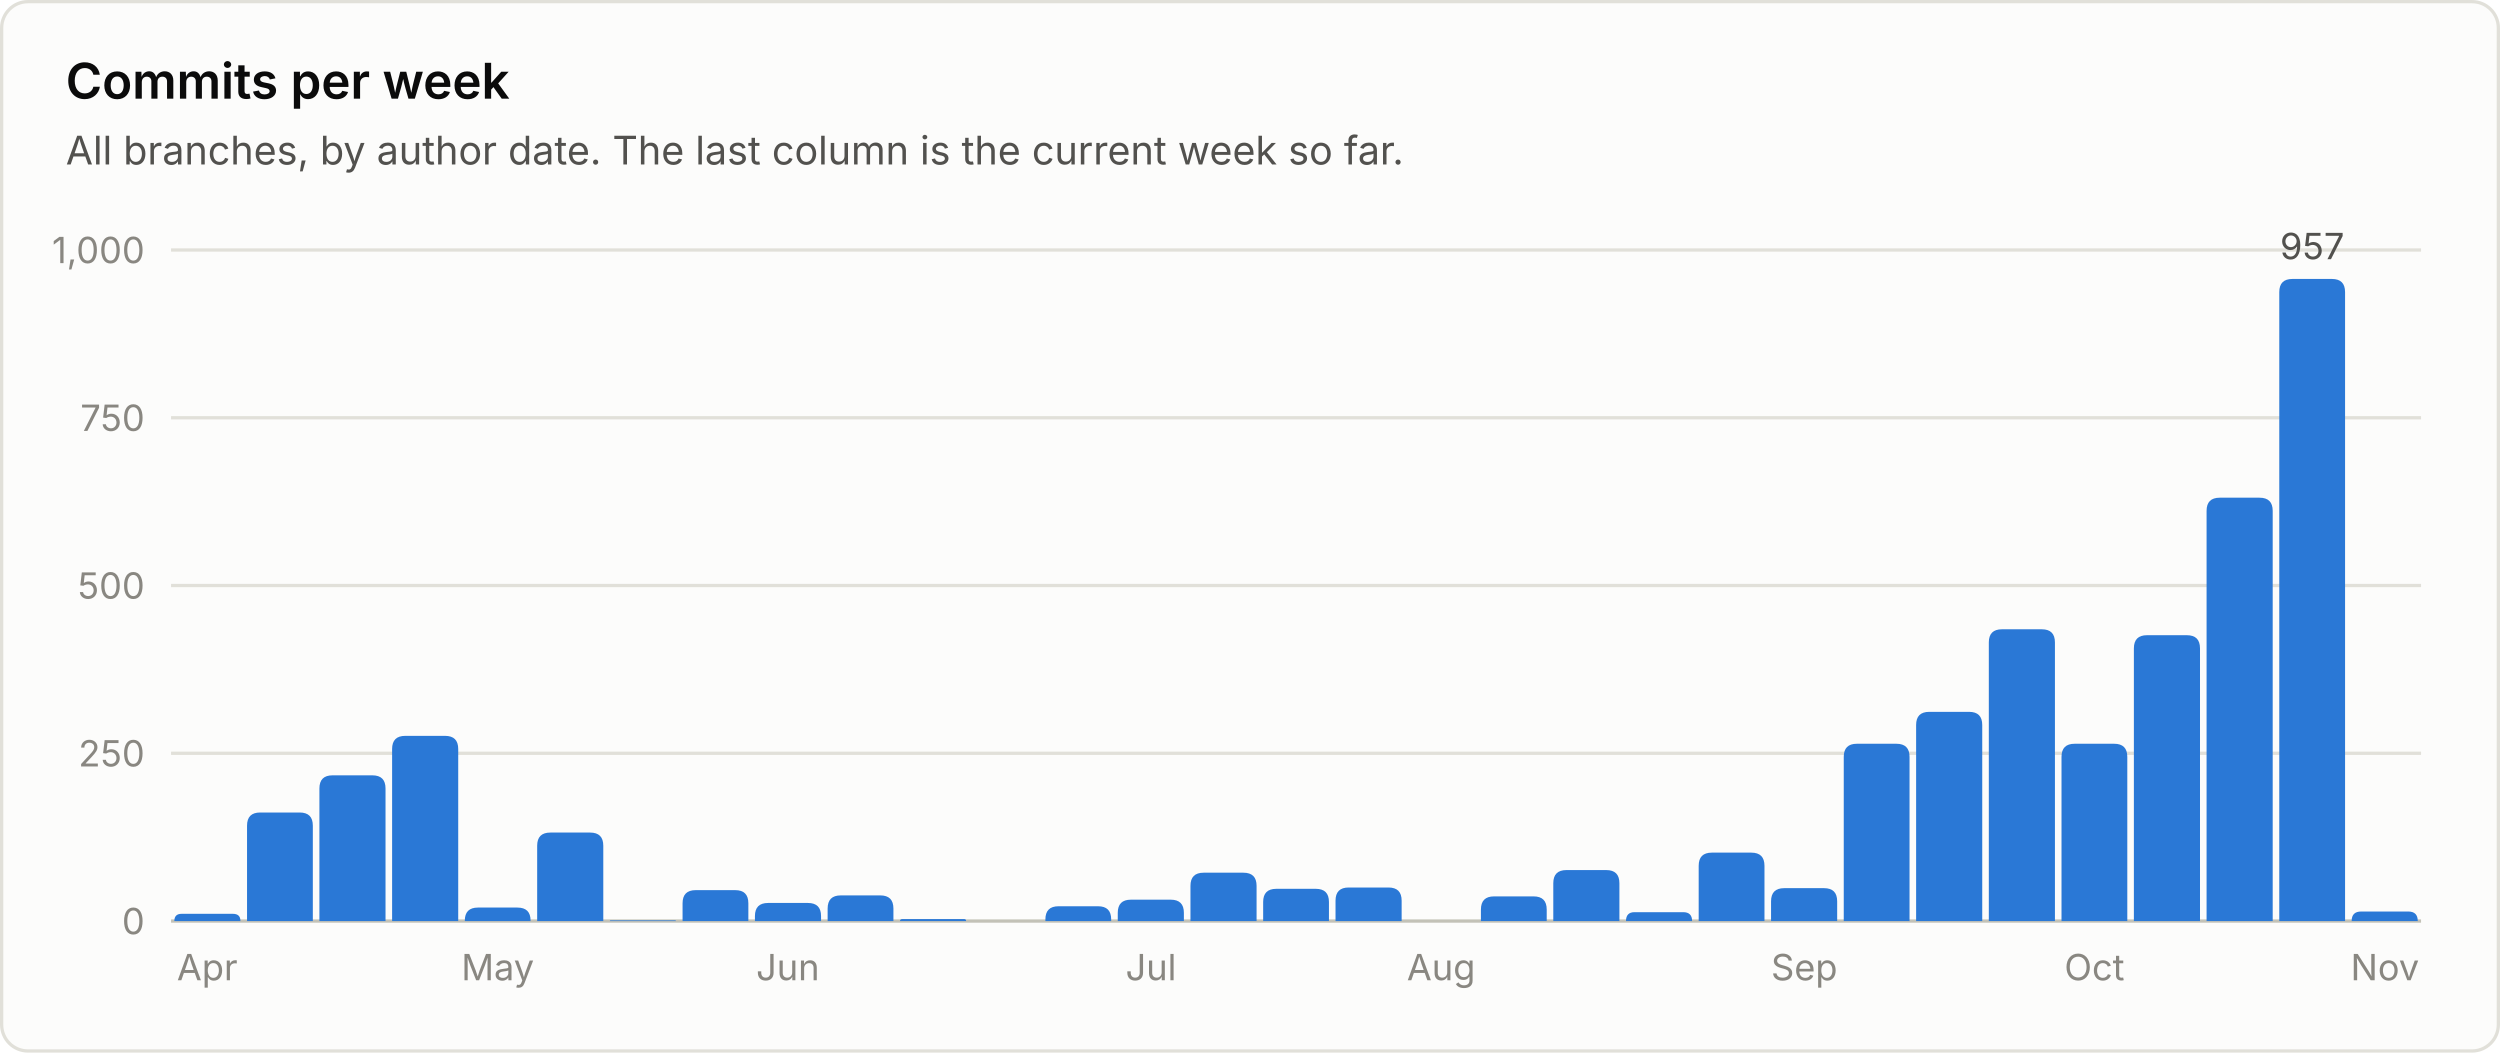
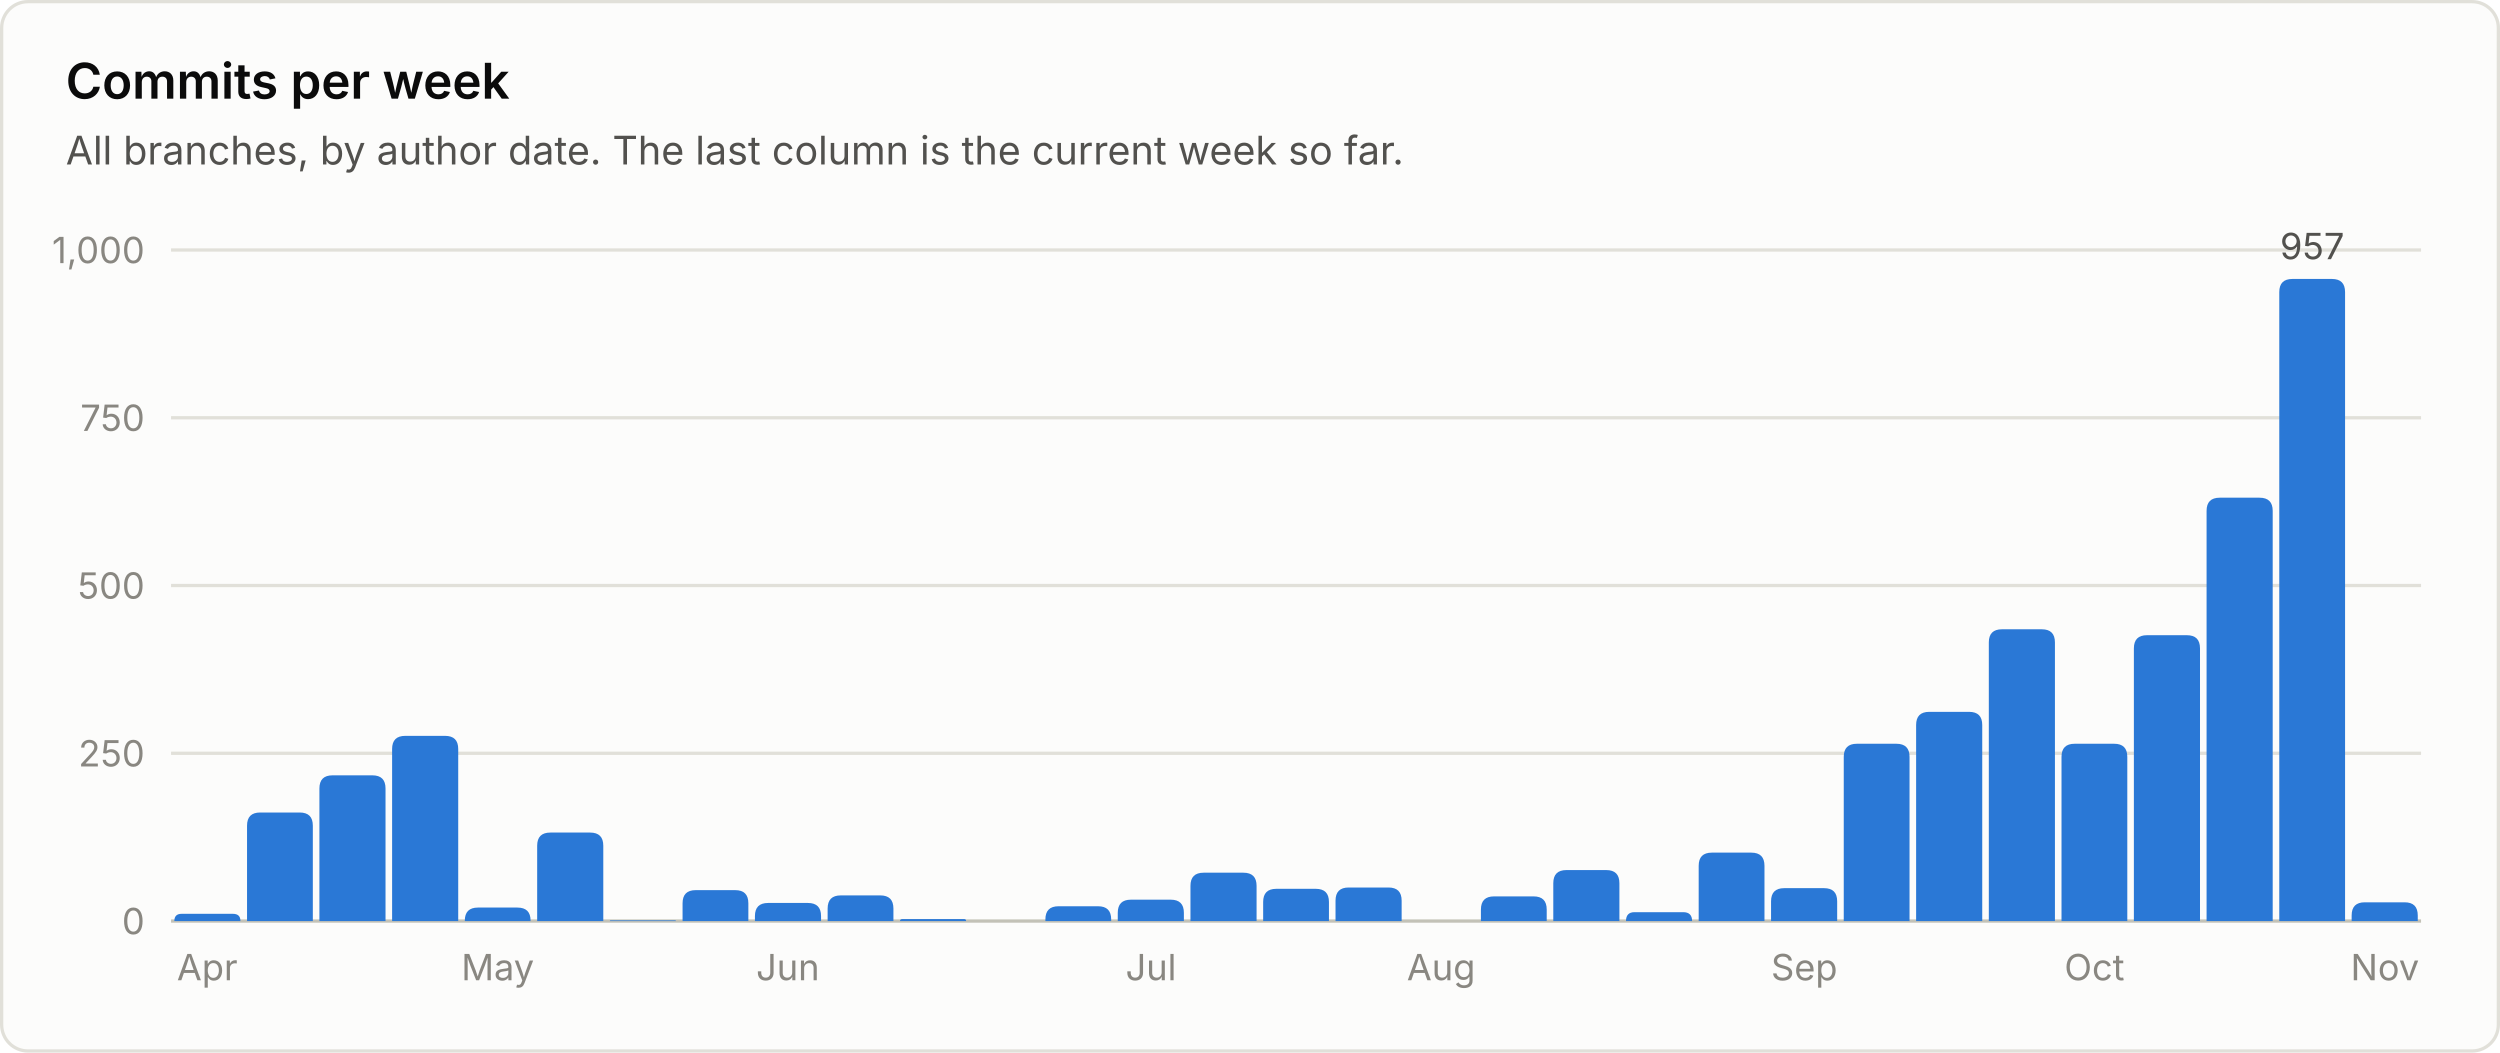
<svg xmlns="http://www.w3.org/2000/svg" viewBox="0 0 760 320" width="760" height="320" role="img" font-family="system-ui, -apple-system, 'Segoe UI', sans-serif">
  <rect x="0.5" y="0.5" width="759" height="319" rx="8" fill="#fcfcfb" stroke="#e1e0d9" />
  <text x="20.0" y="30.0" fill="#0b0b0b" font-size="15" font-weight="600" text-anchor="start">Commits per week</text>
  <text x="20.0" y="50.0" fill="#52514e" font-size="12" font-weight="400" text-anchor="start">All branches, by author date. The last column is the current week so far.</text>
  <line x1="52" y1="280.0" x2="736" y2="280.0" stroke="#c3c2b7" stroke-width="1" />
  <text x="44.0" y="284.0" fill="#898781" font-size="11" font-weight="400" text-anchor="end">0</text>
  <line x1="52" y1="229.0" x2="736" y2="229.0" stroke="#e1e0d9" stroke-width="1" />
  <text x="44.0" y="233.0" fill="#898781" font-size="11" font-weight="400" text-anchor="end">250</text>
  <line x1="52" y1="178.0" x2="736" y2="178.0" stroke="#e1e0d9" stroke-width="1" />
  <text x="44.0" y="182.0" fill="#898781" font-size="11" font-weight="400" text-anchor="end">500</text>
  <line x1="52" y1="127.0" x2="736" y2="127.0" stroke="#e1e0d9" stroke-width="1" />
  <text x="44.0" y="131.0" fill="#898781" font-size="11" font-weight="400" text-anchor="end">750</text>
  <line x1="52" y1="76.0" x2="736" y2="76.0" stroke="#e1e0d9" stroke-width="1" />
  <text x="44.0" y="80.0" fill="#898781" font-size="11" font-weight="400" text-anchor="end">1,000</text>
  <path d="M53.0 280.0 V280.0 Q53.0 277.8 55.2 277.8 H70.8 Q73.1 277.8 73.1 280.0 V280.0 Z" fill="#2a78d6" />
  <text x="63.0" y="298.0" fill="#898781" font-size="11" font-weight="400" text-anchor="middle">Apr</text>
  <path d="M75.1 280.0 V251.0 Q75.1 247.0 79.1 247.0 H91.1 Q95.1 247.0 95.1 251.0 V280.0 Z" fill="#2a78d6" />
  <path d="M97.1 280.0 V239.7 Q97.1 235.7 101.1 235.7 H113.2 Q117.2 235.7 117.2 239.7 V280.0 Z" fill="#2a78d6" />
  <path d="M119.2 280.0 V227.7 Q119.2 223.7 123.2 223.7 H135.3 Q139.3 223.7 139.3 227.7 V280.0 Z" fill="#2a78d6" />
  <path d="M141.3 280.0 V279.9 Q141.3 275.9 145.3 275.9 H157.3 Q161.3 275.9 161.3 279.9 V280.0 Z" fill="#2a78d6" />
  <text x="151.3" y="298.0" fill="#898781" font-size="11" font-weight="400" text-anchor="middle">May</text>
  <path d="M163.3 280.0 V257.1 Q163.3 253.1 167.3 253.1 H179.4 Q183.4 253.1 183.4 257.1 V280.0 Z" fill="#2a78d6" />
  <path d="M185.4 280.0 V280.0 Q185.4 279.8 185.6 279.8 H205.2 Q205.5 279.8 205.5 280.0 V280.0 Z" fill="#2a78d6" />
  <path d="M207.5 280.0 V274.6 Q207.5 270.6 211.5 270.6 H223.5 Q227.5 270.6 227.5 274.6 V280.0 Z" fill="#2a78d6" />
  <path d="M229.5 280.0 V278.5 Q229.5 274.5 233.5 274.5 H245.6 Q249.6 274.5 249.6 278.5 V280.0 Z" fill="#2a78d6" />
  <text x="239.5" y="298.0" fill="#898781" font-size="11" font-weight="400" text-anchor="middle">Jun</text>
  <path d="M251.6 280.0 V276.2 Q251.6 272.2 255.6 272.2 H267.6 Q271.6 272.2 271.6 276.2 V280.0 Z" fill="#2a78d6" />
  <path d="M273.6 280.0 V280.0 Q273.6 279.4 274.3 279.4 H293.1 Q293.7 279.4 293.7 280.0 V280.0 Z" fill="#2a78d6" />
  <path d="M317.8 280.0 V279.5 Q317.8 275.5 321.8 275.5 H333.8 Q337.8 275.5 337.8 279.5 V280.0 Z" fill="#2a78d6" />
  <path d="M339.8 280.0 V277.5 Q339.8 273.5 343.8 273.5 H355.9 Q359.9 273.5 359.9 277.5 V280.0 Z" fill="#2a78d6" />
  <text x="349.9" y="298.0" fill="#898781" font-size="11" font-weight="400" text-anchor="middle">Jul</text>
  <path d="M361.9 280.0 V269.3 Q361.9 265.3 365.9 265.3 H378.0 Q382.0 265.3 382.0 269.3 V280.0 Z" fill="#2a78d6" />
  <path d="M384.0 280.0 V274.2 Q384.0 270.2 388.0 270.2 H400.0 Q404.0 270.2 404.0 274.2 V280.0 Z" fill="#2a78d6" />
  <path d="M406.0 280.0 V273.8 Q406.0 269.8 410.0 269.8 H422.1 Q426.1 269.8 426.1 273.8 V280.0 Z" fill="#2a78d6" />
  <text x="438.1" y="298.0" fill="#898781" font-size="11" font-weight="400" text-anchor="middle">Aug</text>
  <path d="M450.2 280.0 V276.5 Q450.2 272.5 454.2 272.5 H466.2 Q470.2 272.5 470.2 276.5 V280.0 Z" fill="#2a78d6" />
  <path d="M472.2 280.0 V268.5 Q472.2 264.5 476.2 264.5 H488.3 Q492.3 264.5 492.3 268.5 V280.0 Z" fill="#2a78d6" />
  <path d="M494.3 280.0 V280.0 Q494.3 277.3 496.9 277.3 H511.7 Q514.4 277.3 514.4 280.0 V280.0 Z" fill="#2a78d6" />
  <path d="M516.4 280.0 V263.2 Q516.4 259.2 520.4 259.2 H532.4 Q536.4 259.2 536.4 263.2 V280.0 Z" fill="#2a78d6" />
  <path d="M538.4 280.0 V274.0 Q538.4 270.0 542.4 270.0 H554.5 Q558.5 270.0 558.5 274.0 V280.0 Z" fill="#2a78d6" />
  <text x="548.5" y="298.0" fill="#898781" font-size="11" font-weight="400" text-anchor="middle">Sep</text>
  <path d="M560.5 280.0 V230.1 Q560.5 226.1 564.5 226.1 H576.5 Q580.5 226.1 580.5 230.1 V280.0 Z" fill="#2a78d6" />
  <path d="M582.5 280.0 V220.4 Q582.5 216.4 586.5 216.4 H598.6 Q602.6 216.4 602.6 220.4 V280.0 Z" fill="#2a78d6" />
  <path d="M604.6 280.0 V195.3 Q604.6 191.3 608.6 191.3 H620.7 Q624.7 191.3 624.7 195.3 V280.0 Z" fill="#2a78d6" />
  <path d="M626.7 280.0 V230.1 Q626.7 226.1 630.7 226.1 H642.7 Q646.7 226.1 646.7 230.1 V280.0 Z" fill="#2a78d6" />
  <text x="636.7" y="298.0" fill="#898781" font-size="11" font-weight="400" text-anchor="middle">Oct</text>
  <path d="M648.7 280.0 V197.1 Q648.7 193.1 652.7 193.1 H664.8 Q668.8 193.1 668.8 197.1 V280.0 Z" fill="#2a78d6" />
  <path d="M670.8 280.0 V155.3 Q670.8 151.3 674.8 151.3 H686.9 Q690.9 151.3 690.9 155.3 V280.0 Z" fill="#2a78d6" />
  <path d="M692.9 280.0 V88.8 Q692.9 84.8 696.9 84.8 H708.9 Q712.9 84.8 712.9 88.8 V280.0 Z" fill="#2a78d6" />
  <text x="702.9" y="78.8" fill="#52514e" font-size="11" font-weight="400" text-anchor="middle">957</text>
-   <path d="M714.9 280.0 V280.0 Q714.9 277.1 717.8 277.1 H732.1 Q735.0 277.1 735.0 280.0 V280.0 Z" fill="#2a78d6" />
+   <path d="M714.9 280.0 V278.3 Q714.9 274.3 718.9 274.3 H731.0 Q735.0 274.3 735.0 278.3 V280.0 Z" fill="#2a78d6" />
  <text x="725.0" y="298.0" fill="#898781" font-size="11" font-weight="400" text-anchor="middle">Nov</text>
</svg>
